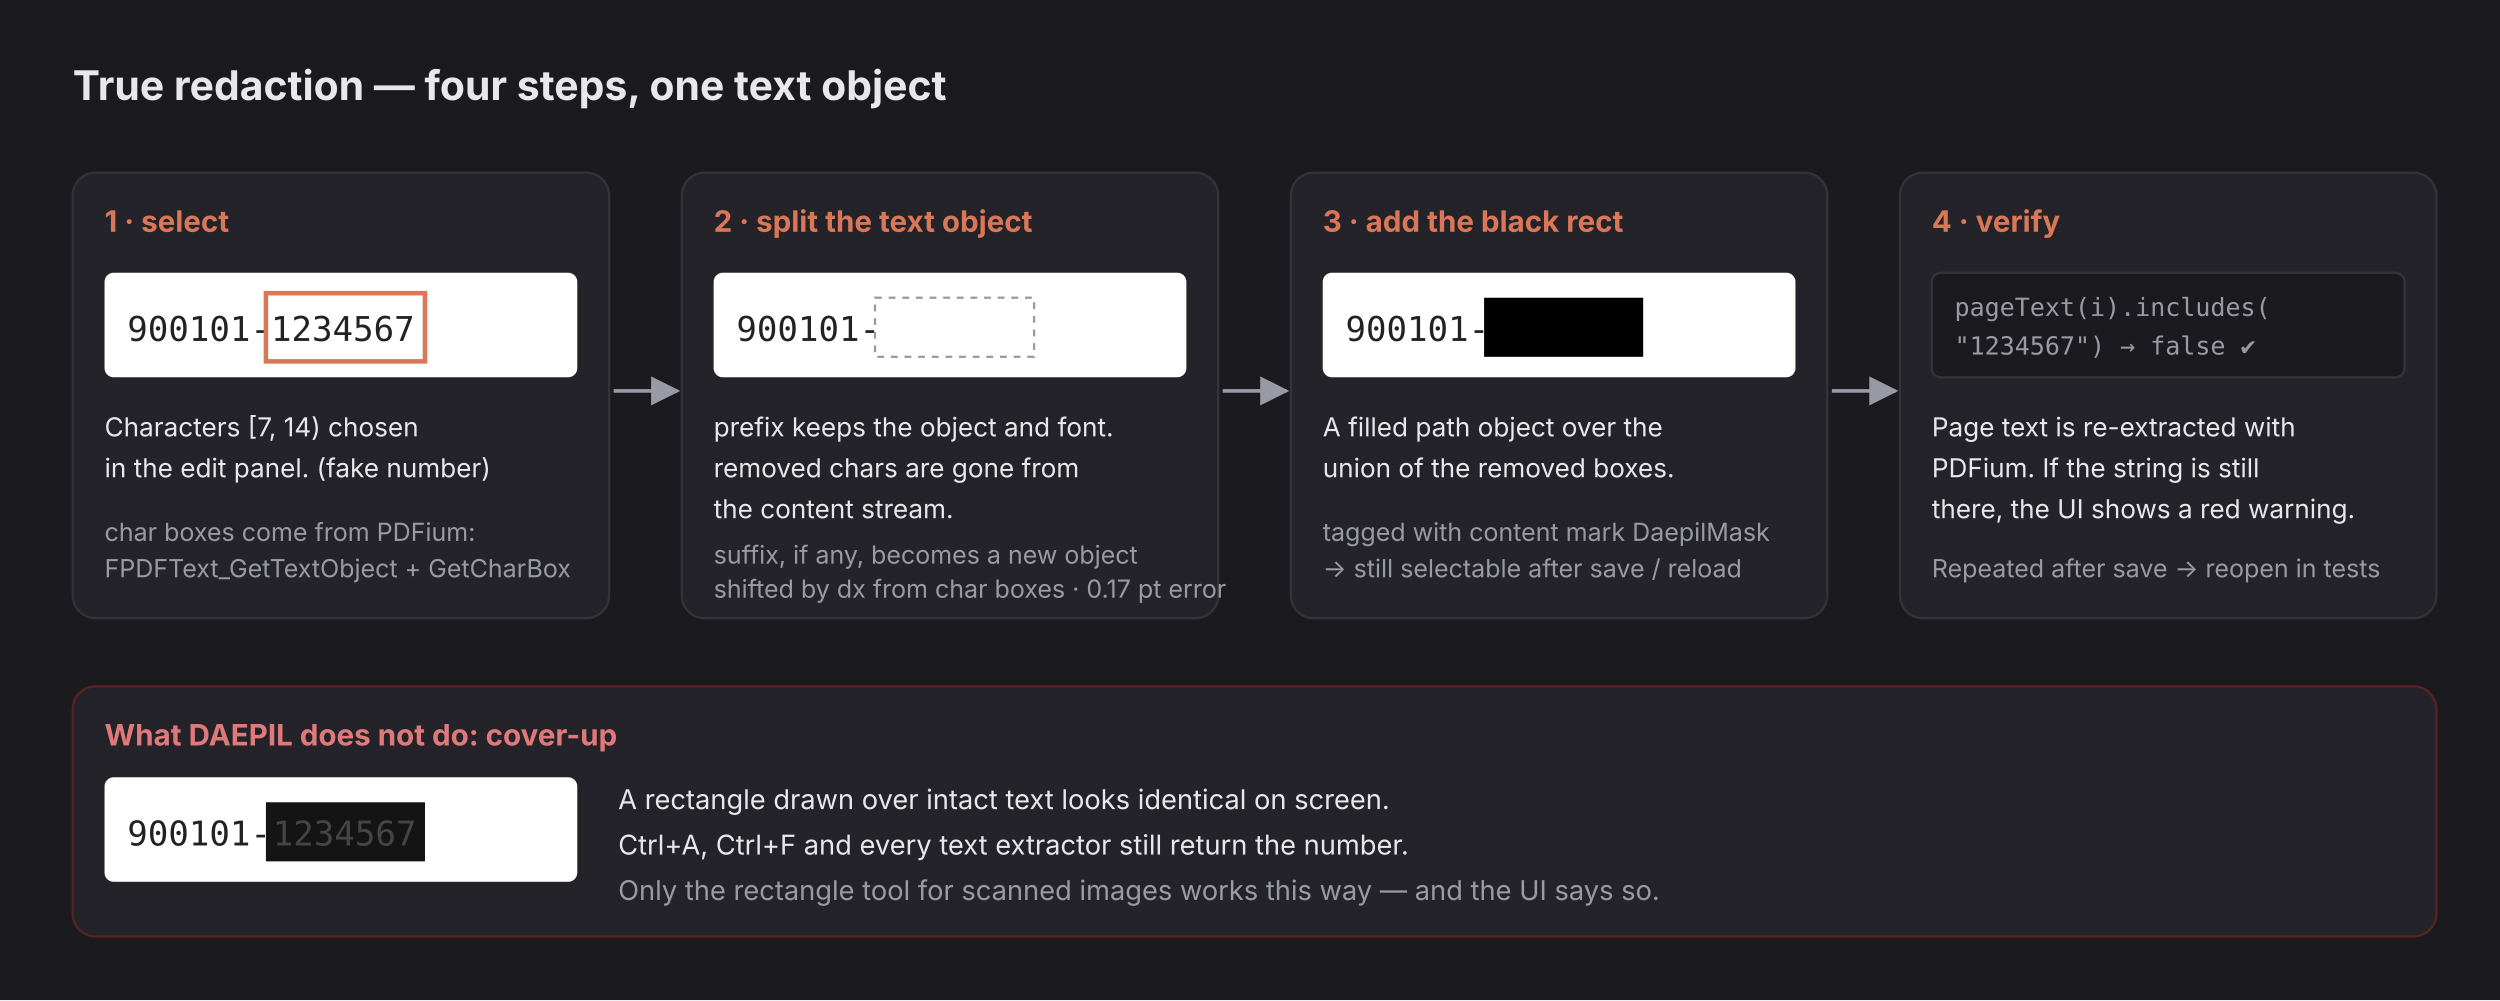
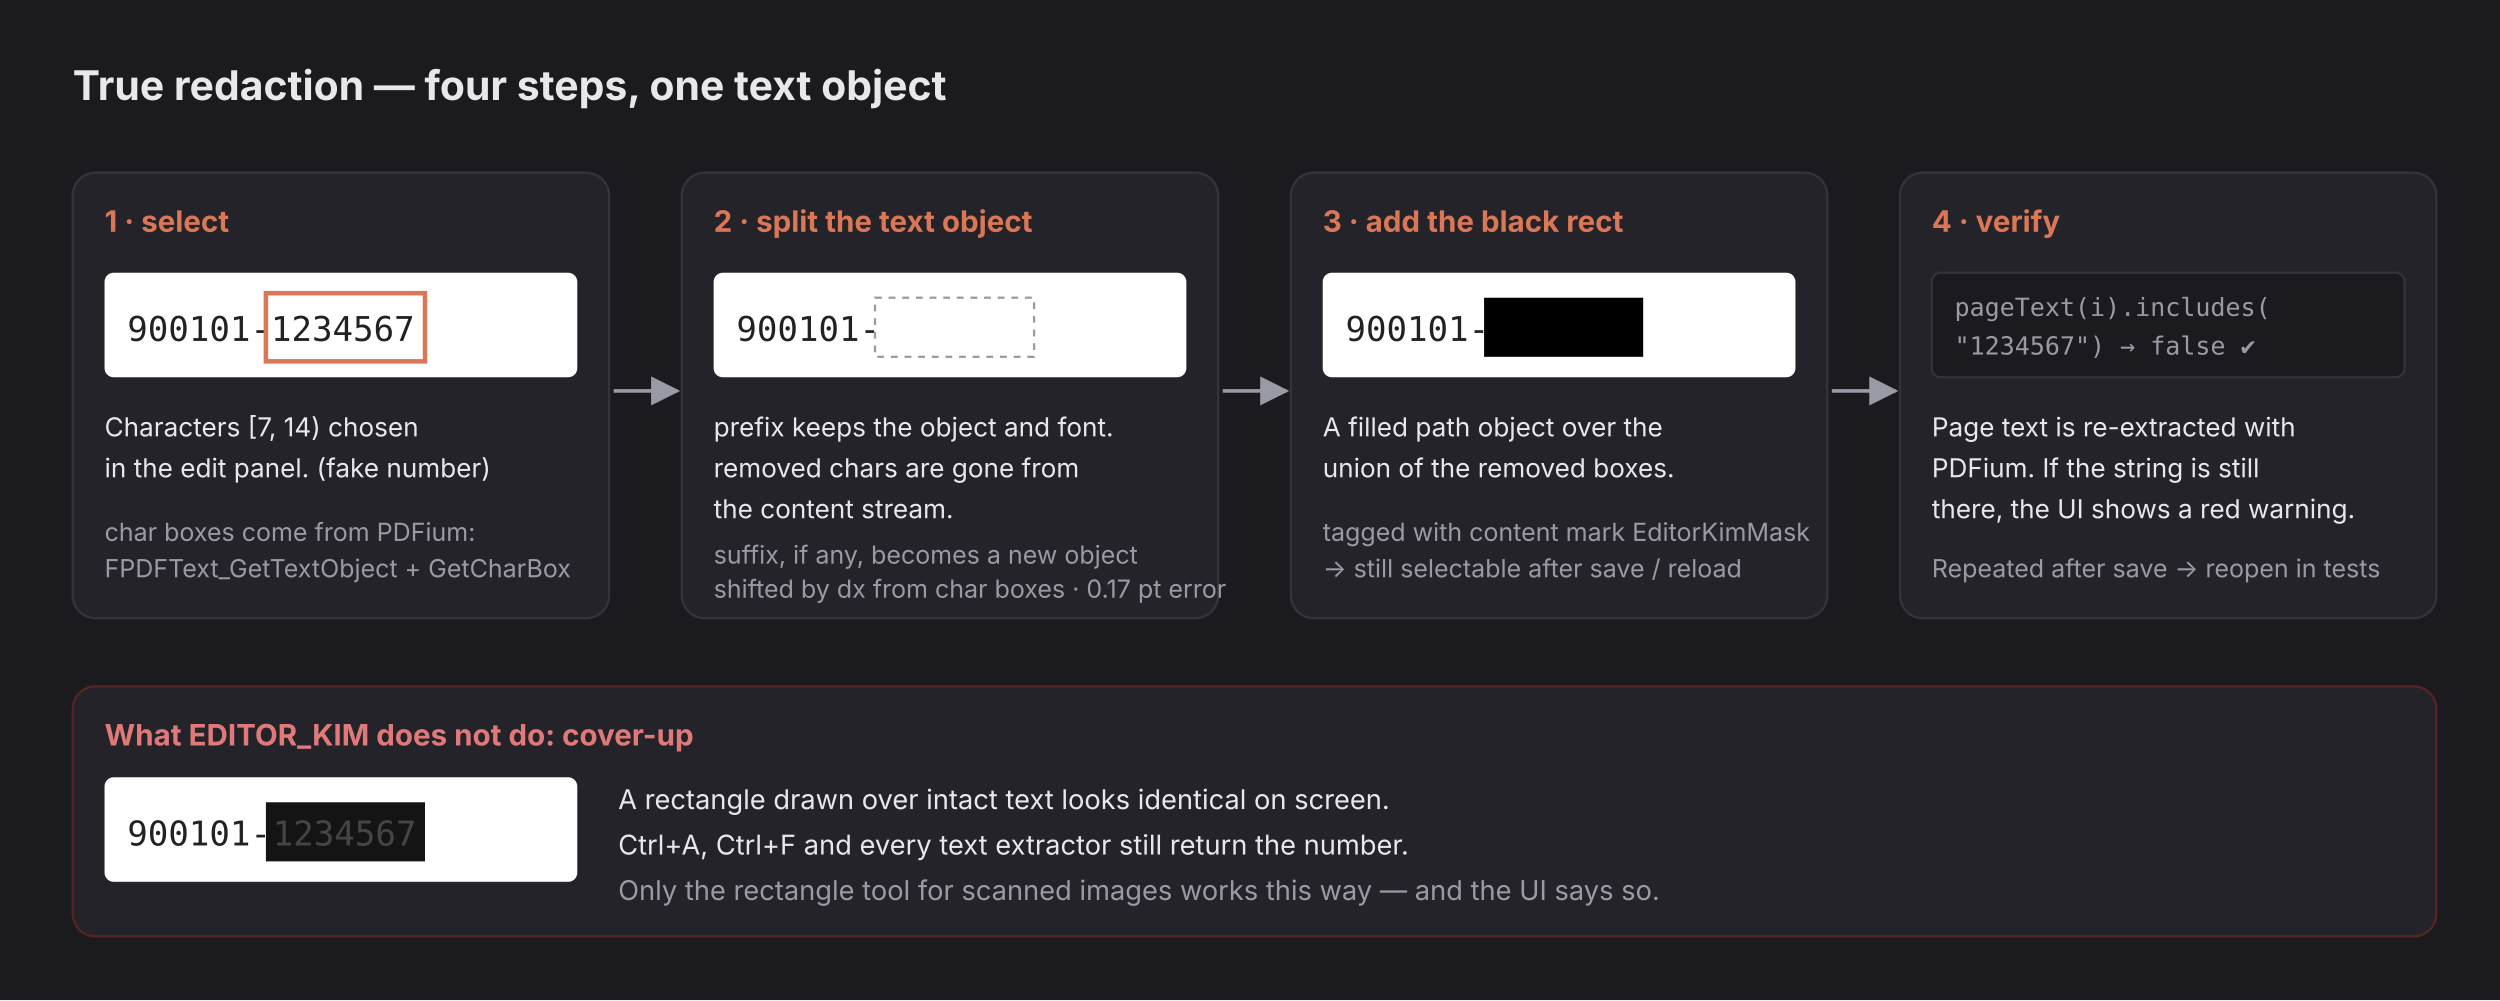
<svg xmlns="http://www.w3.org/2000/svg" width="1100" height="440" viewBox="0 0 1100 440" font-family="system-ui, -apple-system, 'Segoe UI', 'Malgun Gothic', sans-serif">
  <defs>
    <marker id="a" viewBox="0 0 10 10" refX="9" refY="5" markerWidth="8" markerHeight="8" orient="auto">
      <path d="M0 0 L10 5 L0 10 z" fill="#9a9aa6" />
    </marker>
  </defs>
  <rect width="1100" height="440" fill="#1b1b1f" />
  <text x="32" y="44" font-size="18" font-weight="700" fill="#e8e8ec">True redaction — four steps, one text object</text>
  <g transform="translate(32 76)">
    <rect width="236" height="196" rx="10" fill="#232329" stroke="#33333b" />
    <text x="14" y="26" font-size="13" font-weight="700" fill="#d97757">1 · select</text>
    <rect x="14" y="44" width="208" height="46" rx="4" fill="#fff" />
    <text x="24" y="74" font-size="15" fill="#222" font-family="Consolas, monospace" xml:space="preserve">900101-1234567</text>
    <rect x="85" y="53" width="70" height="30" fill="none" stroke="#d97757" stroke-width="2" />
    <text x="14" y="116" font-size="11.5" fill="#e8e8ec">Characters [7, 14) chosen</text>
    <text x="14" y="134" font-size="11.5" fill="#e8e8ec">in the edit panel. (fake number)</text>
    <text x="14" y="162" font-size="11" fill="#9a9aa6">char boxes come from PDFium:</text>
    <text x="14" y="178" font-size="11" fill="#9a9aa6">FPDFText_GetTextObject + GetCharBox</text>
  </g>
  <g transform="translate(300 76)">
    <rect width="236" height="196" rx="10" fill="#232329" stroke="#33333b" />
    <text x="14" y="26" font-size="13" font-weight="700" fill="#d97757">2 · split the text object</text>
    <rect x="14" y="44" width="208" height="46" rx="4" fill="#fff" />
    <text x="24" y="74" font-size="15" fill="#222" font-family="Consolas, monospace">900101-</text>
    <rect x="85" y="55" width="70" height="26" fill="none" stroke="#9a9aa6" stroke-dasharray="3 3" />
    <text x="14" y="116" font-size="11.5" fill="#e8e8ec">prefix keeps the object and font.</text>
    <text x="14" y="134" font-size="11.5" fill="#e8e8ec">removed chars are gone from</text>
    <text x="14" y="152" font-size="11.5" fill="#e8e8ec">the content stream.</text>
    <text x="14" y="172" font-size="11" fill="#9a9aa6">suffix, if any, becomes a new object</text>
    <text x="14" y="187" font-size="11" fill="#9a9aa6">shifted by dx from char boxes · 0.17 pt error</text>
  </g>
  <g transform="translate(568 76)">
    <rect width="236" height="196" rx="10" fill="#232329" stroke="#33333b" />
    <text x="14" y="26" font-size="13" font-weight="700" fill="#d97757">3 · add the black rect</text>
    <rect x="14" y="44" width="208" height="46" rx="4" fill="#fff" />
    <text x="24" y="74" font-size="15" fill="#222" font-family="Consolas, monospace">900101-</text>
    <rect x="85" y="55" width="70" height="26" fill="#000" />
    <text x="14" y="116" font-size="11.5" fill="#e8e8ec">A filled path object over the</text>
    <text x="14" y="134" font-size="11.5" fill="#e8e8ec">union of the removed boxes.</text>
-     <text x="14" y="162" font-size="11" fill="#9a9aa6">tagged with content mark DaepilMask</text>
+     <text x="14" y="162" font-size="11" fill="#9a9aa6">tagged with content mark EditorKimMask</text>
    <text x="14" y="178" font-size="11" fill="#9a9aa6">→ still selectable after save / reload</text>
  </g>
  <g transform="translate(836 76)">
    <rect width="236" height="196" rx="10" fill="#232329" stroke="#33333b" />
    <text x="14" y="26" font-size="13" font-weight="700" fill="#d97757">4 · verify</text>
    <rect x="14" y="44" width="208" height="46" rx="4" fill="#1b1b1f" stroke="#33333b" />
    <text x="24" y="63" font-size="11" fill="#9a9aa6" font-family="Consolas, monospace">pageText(i).includes(</text>
    <text x="24" y="80" font-size="11" fill="#9a9aa6" font-family="Consolas, monospace">  "1234567")  → false ✔</text>
    <text x="14" y="116" font-size="11.5" fill="#e8e8ec">Page text is re-extracted with</text>
    <text x="14" y="134" font-size="11.5" fill="#e8e8ec">PDFium. If the string is still</text>
    <text x="14" y="152" font-size="11.5" fill="#e8e8ec">there, the UI shows a red warning.</text>
    <text x="14" y="178" font-size="11" fill="#9a9aa6">Repeated after save → reopen in tests</text>
  </g>
  <g stroke="#9a9aa6" stroke-width="1.6" marker-end="url(#a)">
    <line x1="270" y1="172" x2="298" y2="172" />
    <line x1="538" y1="172" x2="566" y2="172" />
    <line x1="806" y1="172" x2="834" y2="172" />
  </g>
  <g transform="translate(32 302)">
    <rect width="1040" height="110" rx="10" fill="#232329" stroke="#5a2323" />
-     <text x="14" y="26" font-size="13" font-weight="700" fill="#e07a7a">What DAEPIL does not do: cover-up</text>
+     <text x="14" y="26" font-size="13" font-weight="700" fill="#e07a7a">What EDITOR_KIM does not do: cover-up</text>
    <rect x="14" y="40" width="208" height="46" rx="4" fill="#fff" />
    <text x="24" y="70" font-size="15" fill="#222" font-family="Consolas, monospace">900101-</text>
    <rect x="85" y="51" width="70" height="26" fill="#000" opacity="0.92" />
    <text x="88" y="70" font-size="15" fill="#666" font-family="Consolas, monospace" opacity="0.6">1234567</text>
    <text x="240" y="54" font-size="12" fill="#e8e8ec">A rectangle drawn over intact text looks identical on screen.</text>
    <text x="240" y="74" font-size="12" fill="#e8e8ec">Ctrl+A, Ctrl+F and every text extractor still return the number.</text>
    <text x="240" y="94" font-size="12" fill="#9a9aa6">Only the rectangle tool for scanned images works this way — and the UI says so.</text>
  </g>
</svg>
